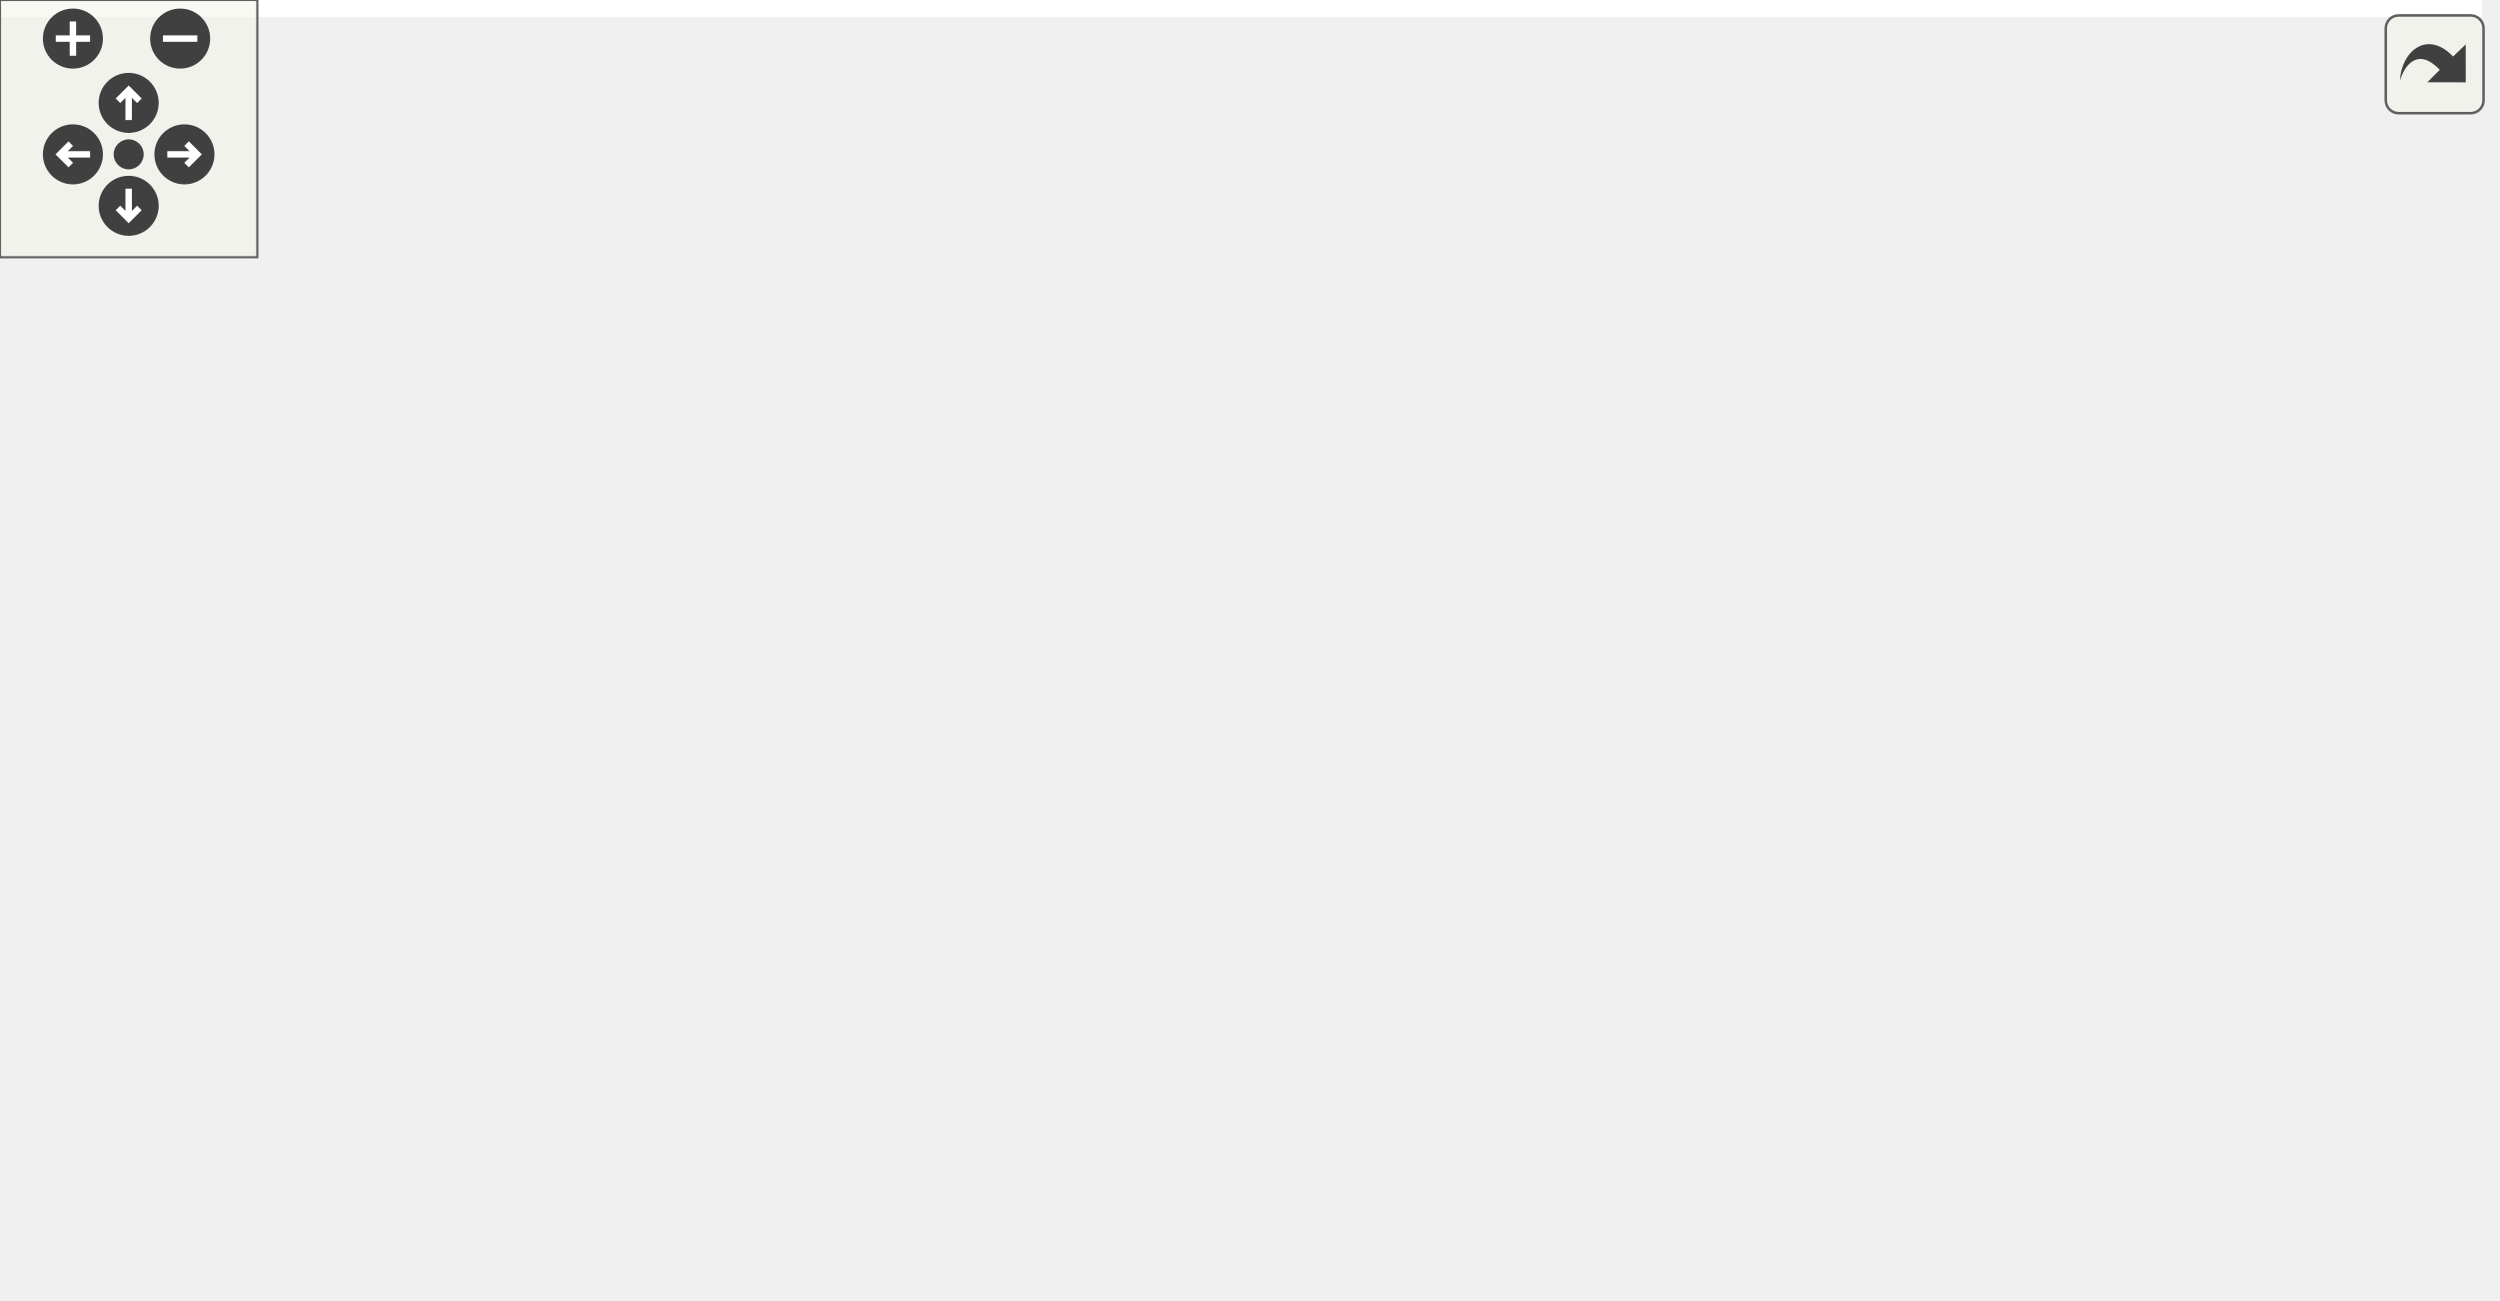
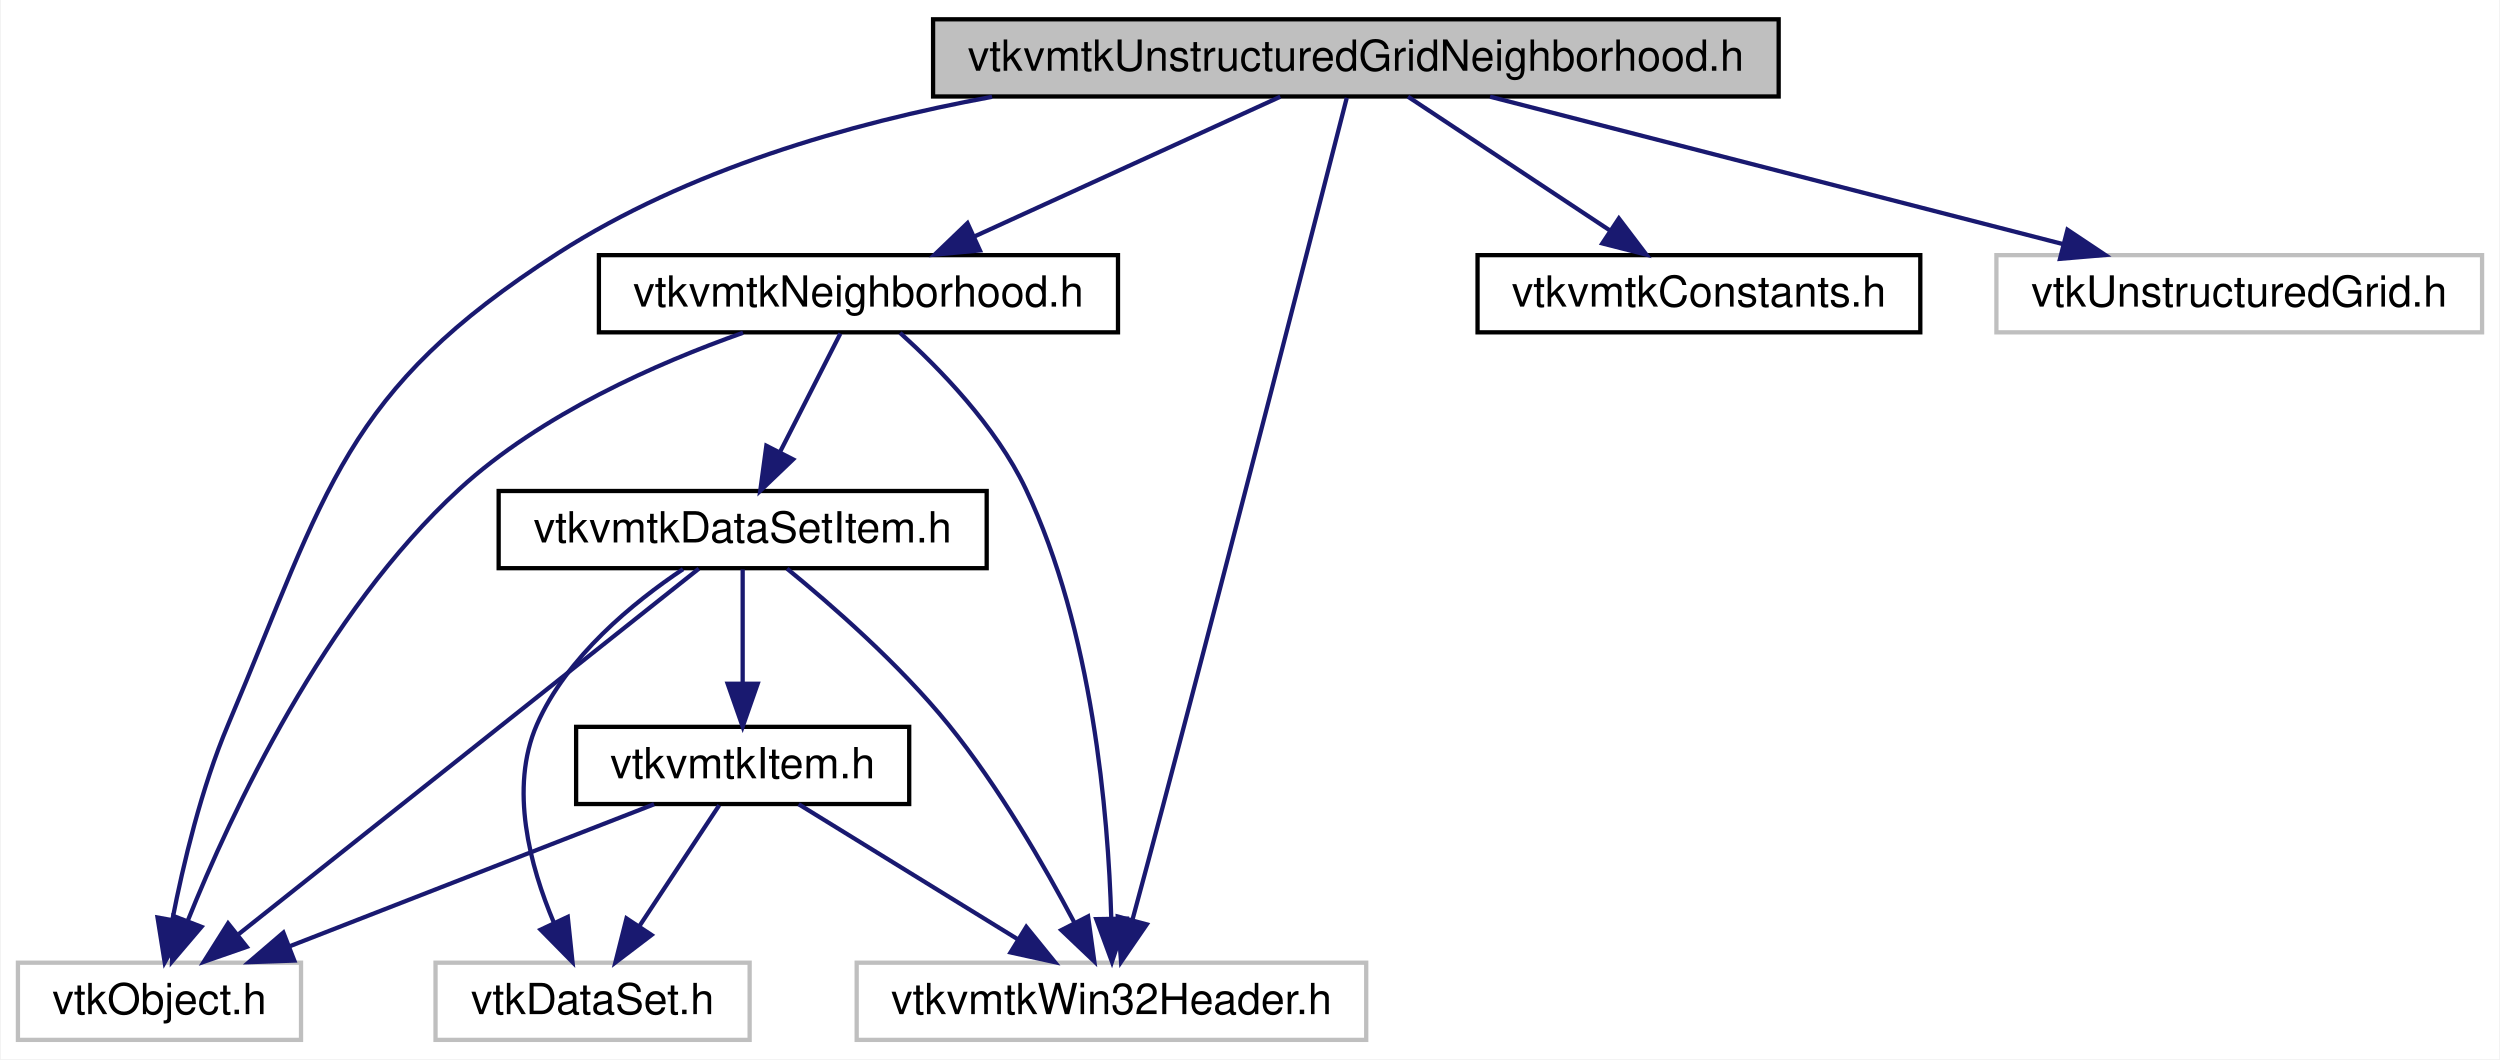
- <svg xmlns="http://www.w3.org/2000/svg" xmlns:xlink="http://www.w3.org/1999/xlink" id="main" version="1.1" xml:space="preserve">
-   <style type="text/css">
- .edge:hover path { stroke: red; }
- .edge:hover polygon { stroke: red; fill: red; }
- </style>
-   <defs>
-     <circle id="rim" cx="0" cy="0" r="7" />
-     <circle id="rim2" cx="0" cy="0" r="3.5" />
-     <g id="zoomPlus">
-       <use xlink:href="#rim" fill="#404040">
-         <set attributeName="fill" to="#808080" begin="zoomplus.mouseover" end="zoomplus.mouseout" />
-       </use>
-       <path d="M-4,0h8M0,-4v8" fill="none" stroke="white" stroke-width="1.5" pointer-events="none" />
+ <svg xmlns="http://www.w3.org/2000/svg" xmlns:xlink="http://www.w3.org/1999/xlink" width="583pt" height="247pt" viewBox="0.00 0.00 582.64 247.00">
+   <g id="graph0" class="graph" transform="scale(1 1) rotate(0) translate(4 243)">
+     <polygon fill="white" stroke="none" points="-4,4 -4,-243 578.638,-243 578.638,4 -4,4" />
+     <g id="node1" class="node">
+       <polygon fill="#bfbfbf" stroke="black" points="213.414,-220.5 213.414,-238.5 410.605,-238.5 410.605,-220.5 213.414,-220.5" />
+       <text text-anchor="middle" x="312.01" y="-226.5" font-family="Helvetica,sans-Serif" font-size="10.00">vtkvmtkUnstructuredGridNeighborhood.h</text>
    </g>
-     <g id="zoomMin">
-       <use xlink:href="#rim" fill="#404040">
-         <set attributeName="fill" to="#808080" begin="zoomminus.mouseover" end="zoomminus.mouseout" />
-       </use>
-       <path d="M-4,0h8" fill="none" stroke="white" stroke-width="1.5" pointer-events="none" />
+     <g id="node2" class="node">
+       <polygon fill="white" stroke="#bfbfbf" points="0,-0.5 0,-18.5 66.019,-18.5 66.019,-0.5 0,-0.5" />
+       <text text-anchor="middle" x="33.01" y="-6.5" font-family="Helvetica,sans-Serif" font-size="10.00">vtkObject.h</text>
    </g>
-     <g id="dirArrow">
-       <path fill="none" stroke="white" stroke-width="1.5" d="M0,-3.0v7 M-2.5,-0.5L0,-3.0L2.5,-0.5" />
+     <g id="edge1" class="edge">
+       <path fill="none" stroke="midnightblue" d="M227.174,-220.426C193.648,-214.229 156.04,-203.292 126.01,-184 75.802,-151.745 72.263,-128.96 49.01,-74 42.774,-59.261 38.558,-41.532 36.026,-28.557" />
+       <polygon fill="midnightblue" stroke="midnightblue" points="39.445,-27.794 34.227,-18.573 32.556,-29.036 39.445,-27.794" />
    </g>
-     <g id="resetDef">
-       <use xlink:href="#rim2" fill="#404040">
-         <set attributeName="fill" to="#808080" begin="reset.mouseover" end="reset.mouseout" />
-       </use>
-     </g>
-   </defs>
-   <svg id="graph" class="graph">
-     <g id="viewport">
-       <polygon fill="white" stroke="none" points="-4,4 -4,-243 578.638,-243 578.638,4 -4,4" />
-       <g id="node1" class="node">
-         <polygon fill="#bfbfbf" stroke="black" points="213.414,-220.5 213.414,-238.5 410.605,-238.5 410.605,-220.5 213.414,-220.5" />
-         <text text-anchor="middle" x="312.01" y="-226.5" font-family="Helvetica,sans-Serif" font-size="10.00">vtkvmtkUnstructuredGridNeighborhood.h</text>
-       </g>
-       <g id="node2" class="node">
-         <polygon fill="white" stroke="#bfbfbf" points="0,-0.5 0,-18.5 66.019,-18.5 66.019,-0.5 0,-0.5" />
-         <text text-anchor="middle" x="33.01" y="-6.5" font-family="Helvetica,sans-Serif" font-size="10.00">vtkObject.h</text>
-       </g>
-       <g id="edge1" class="edge">
-         <path fill="none" stroke="midnightblue" d="M227.174,-220.426C193.648,-214.229 156.04,-203.292 126.01,-184 75.802,-151.745 72.263,-128.96 49.01,-74 42.774,-59.261 38.558,-41.532 36.026,-28.557" />
-         <polygon fill="midnightblue" stroke="midnightblue" points="39.445,-27.794 34.227,-18.573 32.556,-29.036 39.445,-27.794" />
-       </g>
-       <g id="node3" class="node">
-         <g id="a_node3">
-           <a xlink:href="vtkvmtkConstants_8h.html" target="_top" xlink:title="vtkvmtkConstants.h">
-             <polygon fill="white" stroke="black" points="340.384,-165.5 340.384,-183.5 443.635,-183.5 443.635,-165.5 340.384,-165.5" />
-             <text text-anchor="middle" x="392.01" y="-171.5" font-family="Helvetica,sans-Serif" font-size="10.00">vtkvmtkConstants.h</text>
-           </a>
-         </g>
-       </g>
-       <g id="edge2" class="edge">
-         <path fill="none" stroke="midnightblue" d="M324.16,-220.45C336.612,-212.201 356.212,-199.216 371.151,-189.319" />
-         <polygon fill="midnightblue" stroke="midnightblue" points="373.342,-192.066 379.745,-183.625 369.476,-186.231 373.342,-192.066" />
-       </g>
-       <g id="node4" class="node">
-         <g id="a_node4">
-           <a xlink:href="vtkvmtkNeighborhood_8h.html" target="_top" xlink:title="vtkvmtkNeighborhood.h">
-             <polygon fill="white" stroke="black" points="135.483,-165.5 135.483,-183.5 256.537,-183.5 256.537,-165.5 135.483,-165.5" />
-             <text text-anchor="middle" x="196.01" y="-171.5" font-family="Helvetica,sans-Serif" font-size="10.00">vtkvmtkNeighborhood.h</text>
-           </a>
-         </g>
-       </g>
-       <g id="edge3" class="edge">
-         <path fill="none" stroke="midnightblue" d="M294.392,-220.45C275.4,-211.773 244.939,-197.856 222.94,-187.804" />
-         <polygon fill="midnightblue" stroke="midnightblue" points="224.344,-184.598 213.793,-183.625 221.435,-190.965 224.344,-184.598" />
-       </g>
-       <g id="node8" class="node">
-         <polygon fill="white" stroke="#bfbfbf" points="195.599,-0.5 195.599,-18.5 314.421,-18.5 314.421,-0.5 195.599,-0.5" />
-         <text text-anchor="middle" x="255.01" y="-6.5" font-family="Helvetica,sans-Serif" font-size="10.00">vtkvmtkWin32Header.h</text>
-       </g>
-       <g id="edge15" class="edge">
-         <path fill="none" stroke="midnightblue" d="M309.884,-220.186C303.483,-195.181 283.8,-118.476 267.01,-55 264.703,-46.278 262.1,-36.607 259.91,-28.515" />
-         <polygon fill="midnightblue" stroke="midnightblue" points="263.242,-27.43 257.245,-18.695 256.486,-29.263 263.242,-27.43" />
-       </g>
-       <g id="node9" class="node">
-         <polygon fill="white" stroke="#bfbfbf" points="461.382,-165.5 461.382,-183.5 574.638,-183.5 574.638,-165.5 461.382,-165.5" />
-         <text text-anchor="middle" x="518.01" y="-171.5" font-family="Helvetica,sans-Serif" font-size="10.00">vtkUnstructuredGrid.h</text>
-       </g>
-       <g id="edge14" class="edge">
-         <path fill="none" stroke="midnightblue" d="M343.297,-220.45C379.018,-211.26 437.586,-196.192 476.951,-186.064" />
-         <polygon fill="midnightblue" stroke="midnightblue" points="477.954,-189.42 486.767,-183.538 476.21,-182.64 477.954,-189.42" />
-       </g>
-       <g id="edge4" class="edge">
-         <path fill="none" stroke="midnightblue" d="M169.095,-165.399C149.063,-158.316 122.013,-146.413 103.01,-129 71.41,-100.044 49.726,-53.488 39.576,-28.212" />
-         <polygon fill="midnightblue" stroke="midnightblue" points="42.807,-26.861 35.937,-18.795 36.278,-29.384 42.807,-26.861" />
-       </g>
-       <g id="node5" class="node">
-         <g id="a_node5">
-           <a xlink:href="vtkvmtkDataSetItem_8h.html" target="_top" xlink:title="vtkvmtkDataSetItem.h">
-             <polygon fill="white" stroke="black" points="112.106,-110.5 112.106,-128.5 225.914,-128.5 225.914,-110.5 112.106,-110.5" />
-             <text text-anchor="middle" x="169.01" y="-116.5" font-family="Helvetica,sans-Serif" font-size="10.00">vtkvmtkDataSetItem.h</text>
-           </a>
-         </g>
-       </g>
-       <g id="edge5" class="edge">
-         <path fill="none" stroke="midnightblue" d="M191.791,-165.219C188.044,-157.864 182.449,-146.88 177.741,-137.639" />
-         <polygon fill="midnightblue" stroke="midnightblue" points="180.768,-135.871 173.11,-128.55 174.531,-139.049 180.768,-135.871" />
-       </g>
-       <g id="edge13" class="edge">
-         <path fill="none" stroke="midnightblue" d="M205.718,-165.375C214.822,-157.176 228.046,-143.661 235.01,-129 250.625,-96.122 254.246,-53.025 254.968,-28.904" />
-         <polygon fill="midnightblue" stroke="midnightblue" points="258.47,-28.769 255.13,-18.715 251.471,-28.658 258.47,-28.769" />
-       </g>
-       <g id="edge6" class="edge">
-         <path fill="none" stroke="midnightblue" d="M158.788,-110.382C135.947,-92.244 80.499,-48.212 51.452,-25.145" />
-         <polygon fill="midnightblue" stroke="midnightblue" points="53.358,-22.19 43.35,-18.712 49.005,-27.672 53.358,-22.19" />
-       </g>
-       <g id="node6" class="node">
-         <g id="a_node6">
-           <a xlink:href="vtkvmtkItem_8h.html" target="_top" xlink:title="vtkvmtkItem.h">
-             <polygon fill="white" stroke="black" points="130.172,-55.5 130.172,-73.5 207.847,-73.5 207.847,-55.5 130.172,-55.5" />
-             <text text-anchor="middle" x="169.01" y="-61.5" font-family="Helvetica,sans-Serif" font-size="10.00">vtkvmtkItem.h</text>
-           </a>
-         </g>
-       </g>
-       <g id="edge7" class="edge">
-         <path fill="none" stroke="midnightblue" d="M169.01,-110.219C169.01,-103.177 169.01,-92.808 169.01,-83.828" />
-         <polygon fill="midnightblue" stroke="midnightblue" points="172.51,-83.549 169.01,-73.55 165.51,-83.55 172.51,-83.549" />
-       </g>
-       <g id="node7" class="node">
-         <polygon fill="white" stroke="#bfbfbf" points="97.384,-0.5 97.384,-18.5 170.635,-18.5 170.635,-0.5 97.384,-0.5" />
-         <text text-anchor="middle" x="134.01" y="-6.5" font-family="Helvetica,sans-Serif" font-size="10.00">vtkDataSet.h</text>
-       </g>
-       <g id="edge11" class="edge">
-         <path fill="none" stroke="midnightblue" d="M155.102,-110.272C143.546,-102.55 127.92,-89.83 121.01,-74 114.544,-59.189 119.424,-41.013 124.954,-27.907" />
-         <polygon fill="midnightblue" stroke="midnightblue" points="128.223,-29.182 129.325,-18.645 121.892,-26.195 128.223,-29.182" />
-       </g>
-       <g id="edge12" class="edge">
-         <path fill="none" stroke="midnightblue" d="M179.367,-110.378C189.672,-101.975 205.56,-88.123 217.01,-74 228.744,-59.526 239.379,-41.071 246.394,-27.792" />
-         <polygon fill="midnightblue" stroke="midnightblue" points="249.558,-29.292 251.011,-18.797 243.331,-26.095 249.558,-29.292" />
-       </g>
-       <g id="edge8" class="edge">
-         <path fill="none" stroke="midnightblue" d="M148.354,-55.45C125.688,-46.617 89.09,-32.355 63.204,-22.267" />
-         <polygon fill="midnightblue" stroke="midnightblue" points="64.448,-18.995 53.86,-18.625 61.906,-25.518 64.448,-18.995" />
-       </g>
-       <g id="edge9" class="edge">
-         <path fill="none" stroke="midnightblue" d="M163.541,-55.219C158.581,-47.707 151.121,-36.411 144.94,-27.052" />
-         <polygon fill="midnightblue" stroke="midnightblue" points="147.757,-24.965 139.326,-18.55 141.916,-28.823 147.757,-24.965" />
-       </g>
-       <g id="edge10" class="edge">
-         <path fill="none" stroke="midnightblue" d="M182.071,-55.45C195.584,-47.123 216.926,-33.97 233.04,-24.039" />
-         <polygon fill="midnightblue" stroke="midnightblue" points="235.148,-26.852 241.825,-18.625 231.476,-20.892 235.148,-26.852" />
+     <g id="node3" class="node">
+       <g id="a_node3">
+         <a xlink:href="vtkvmtkConstants_8h.html" target="_top" xlink:title="vtkvmtkConstants.h">
+           <polygon fill="white" stroke="black" points="340.384,-165.5 340.384,-183.5 443.635,-183.5 443.635,-165.5 340.384,-165.5" />
+           <text text-anchor="middle" x="392.01" y="-171.5" font-family="Helvetica,sans-Serif" font-size="10.00">vtkvmtkConstants.h</text>
+         </a>
      </g>
    </g>
-   </svg>
-   <g id="navigator" transform="translate(0 0)" fill="#404254">
-     <rect fill="#f2f5e9" fill-opacity="0.5" stroke="#606060" stroke-width=".5" x="0" y="0" width="60" height="60" />
-     <use id="zoomplus" xlink:href="#zoomPlus" x="17" y="9" />
-     <use id="zoomminus" xlink:href="#zoomMin" x="42" y="9" />
-     <use id="reset" xlink:href="#resetDef" x="30" y="36" />
-     <g id="arrowUp" xlink:href="#dirArrow" transform="translate(30 24)">
-       <use xlink:href="#rim" fill="#404040">
-         <set attributeName="fill" to="#808080" begin="arrowUp.mouseover" end="arrowUp.mouseout" />
-       </use>
-       <path fill="none" stroke="white" stroke-width="1.5" d="M0,-3.0v7 M-2.5,-0.5L0,-3.0L2.5,-0.5" />
+     <g id="edge2" class="edge">
+       <path fill="none" stroke="midnightblue" d="M324.16,-220.45C336.612,-212.201 356.212,-199.216 371.151,-189.319" />
+       <polygon fill="midnightblue" stroke="midnightblue" points="373.342,-192.066 379.745,-183.625 369.476,-186.231 373.342,-192.066" />
    </g>
-     <g id="arrowRight" xlink:href="#dirArrow" transform="rotate(90) translate(36 -43)">
-       <use xlink:href="#rim" fill="#404040">
-         <set attributeName="fill" to="#808080" begin="arrowRight.mouseover" end="arrowRight.mouseout" />
-       </use>
-       <path fill="none" stroke="white" stroke-width="1.5" d="M0,-3.0v7 M-2.5,-0.5L0,-3.0L2.5,-0.5" />
+     <g id="node4" class="node">
+       <g id="a_node4">
+         <a xlink:href="vtkvmtkNeighborhood_8h.html" target="_top" xlink:title="vtkvmtkNeighborhood.h">
+           <polygon fill="white" stroke="black" points="135.483,-165.5 135.483,-183.5 256.537,-183.5 256.537,-165.5 135.483,-165.5" />
+           <text text-anchor="middle" x="196.01" y="-171.5" font-family="Helvetica,sans-Serif" font-size="10.00">vtkvmtkNeighborhood.h</text>
+         </a>
+       </g>
    </g>
-     <g id="arrowDown" xlink:href="#dirArrow" transform="rotate(180) translate(-30 -48)">
-       <use xlink:href="#rim" fill="#404040">
-         <set attributeName="fill" to="#808080" begin="arrowDown.mouseover" end="arrowDown.mouseout" />
-       </use>
-       <path fill="none" stroke="white" stroke-width="1.5" d="M0,-3.0v7 M-2.5,-0.5L0,-3.0L2.5,-0.5" />
+     <g id="edge3" class="edge">
+       <path fill="none" stroke="midnightblue" d="M294.392,-220.45C275.4,-211.773 244.939,-197.856 222.94,-187.804" />
+       <polygon fill="midnightblue" stroke="midnightblue" points="224.344,-184.598 213.793,-183.625 221.435,-190.965 224.344,-184.598" />
    </g>
-     <g id="arrowLeft" xlink:href="#dirArrow" transform="rotate(270) translate(-36 17)">
-       <use xlink:href="#rim" fill="#404040">
-         <set attributeName="fill" to="#808080" begin="arrowLeft.mouseover" end="arrowLeft.mouseout" />
-       </use>
-       <path fill="none" stroke="white" stroke-width="1.5" d="M0,-3.0v7 M-2.5,-0.5L0,-3.0L2.5,-0.5" />
+     <g id="node8" class="node">
+       <polygon fill="white" stroke="#bfbfbf" points="195.599,-0.5 195.599,-18.5 314.421,-18.5 314.421,-0.5 195.599,-0.5" />
+       <text text-anchor="middle" x="255.01" y="-6.5" font-family="Helvetica,sans-Serif" font-size="10.00">vtkvmtkWin32Header.h</text>
+     </g>
+     <g id="edge15" class="edge">
+       <path fill="none" stroke="midnightblue" d="M309.884,-220.186C303.483,-195.181 283.8,-118.476 267.01,-55 264.703,-46.278 262.1,-36.607 259.91,-28.515" />
+       <polygon fill="midnightblue" stroke="midnightblue" points="263.242,-27.43 257.245,-18.695 256.486,-29.263 263.242,-27.43" />
+     </g>
+     <g id="node9" class="node">
+       <polygon fill="white" stroke="#bfbfbf" points="461.382,-165.5 461.382,-183.5 574.638,-183.5 574.638,-165.5 461.382,-165.5" />
+       <text text-anchor="middle" x="518.01" y="-171.5" font-family="Helvetica,sans-Serif" font-size="10.00">vtkUnstructuredGrid.h</text>
+     </g>
+     <g id="edge14" class="edge">
+       <path fill="none" stroke="midnightblue" d="M343.297,-220.45C379.018,-211.26 437.586,-196.192 476.951,-186.064" />
+       <polygon fill="midnightblue" stroke="midnightblue" points="477.954,-189.42 486.767,-183.538 476.21,-182.64 477.954,-189.42" />
+     </g>
+     <g id="edge4" class="edge">
+       <path fill="none" stroke="midnightblue" d="M169.095,-165.399C149.063,-158.316 122.013,-146.413 103.01,-129 71.41,-100.044 49.726,-53.488 39.576,-28.212" />
+       <polygon fill="midnightblue" stroke="midnightblue" points="42.807,-26.861 35.937,-18.795 36.278,-29.384 42.807,-26.861" />
+     </g>
+     <g id="node5" class="node">
+       <g id="a_node5">
+         <a xlink:href="vtkvmtkDataSetItem_8h.html" target="_top" xlink:title="vtkvmtkDataSetItem.h">
+           <polygon fill="white" stroke="black" points="112.106,-110.5 112.106,-128.5 225.914,-128.5 225.914,-110.5 112.106,-110.5" />
+           <text text-anchor="middle" x="169.01" y="-116.5" font-family="Helvetica,sans-Serif" font-size="10.00">vtkvmtkDataSetItem.h</text>
+         </a>
+       </g>
+     </g>
+     <g id="edge5" class="edge">
+       <path fill="none" stroke="midnightblue" d="M191.791,-165.219C188.044,-157.864 182.449,-146.88 177.741,-137.639" />
+       <polygon fill="midnightblue" stroke="midnightblue" points="180.768,-135.871 173.11,-128.55 174.531,-139.049 180.768,-135.871" />
+     </g>
+     <g id="edge13" class="edge">
+       <path fill="none" stroke="midnightblue" d="M205.718,-165.375C214.822,-157.176 228.046,-143.661 235.01,-129 250.625,-96.122 254.246,-53.025 254.968,-28.904" />
+       <polygon fill="midnightblue" stroke="midnightblue" points="258.47,-28.769 255.13,-18.715 251.471,-28.658 258.47,-28.769" />
+     </g>
+     <g id="edge6" class="edge">
+       <path fill="none" stroke="midnightblue" d="M158.788,-110.382C135.947,-92.244 80.499,-48.212 51.452,-25.145" />
+       <polygon fill="midnightblue" stroke="midnightblue" points="53.358,-22.19 43.35,-18.712 49.005,-27.672 53.358,-22.19" />
+     </g>
+     <g id="node6" class="node">
+       <g id="a_node6">
+         <a xlink:href="vtkvmtkItem_8h.html" target="_top" xlink:title="vtkvmtkItem.h">
+           <polygon fill="white" stroke="black" points="130.172,-55.5 130.172,-73.5 207.847,-73.5 207.847,-55.5 130.172,-55.5" />
+           <text text-anchor="middle" x="169.01" y="-61.5" font-family="Helvetica,sans-Serif" font-size="10.00">vtkvmtkItem.h</text>
+         </a>
+       </g>
+     </g>
+     <g id="edge7" class="edge">
+       <path fill="none" stroke="midnightblue" d="M169.01,-110.219C169.01,-103.177 169.01,-92.808 169.01,-83.828" />
+       <polygon fill="midnightblue" stroke="midnightblue" points="172.51,-83.549 169.01,-73.55 165.51,-83.55 172.51,-83.549" />
+     </g>
+     <g id="node7" class="node">
+       <polygon fill="white" stroke="#bfbfbf" points="97.384,-0.5 97.384,-18.5 170.635,-18.5 170.635,-0.5 97.384,-0.5" />
+       <text text-anchor="middle" x="134.01" y="-6.5" font-family="Helvetica,sans-Serif" font-size="10.00">vtkDataSet.h</text>
+     </g>
+     <g id="edge11" class="edge">
+       <path fill="none" stroke="midnightblue" d="M155.102,-110.272C143.546,-102.55 127.92,-89.83 121.01,-74 114.544,-59.189 119.424,-41.013 124.954,-27.907" />
+       <polygon fill="midnightblue" stroke="midnightblue" points="128.223,-29.182 129.325,-18.645 121.892,-26.195 128.223,-29.182" />
+     </g>
+     <g id="edge12" class="edge">
+       <path fill="none" stroke="midnightblue" d="M179.367,-110.378C189.672,-101.975 205.56,-88.123 217.01,-74 228.744,-59.526 239.379,-41.071 246.394,-27.792" />
+       <polygon fill="midnightblue" stroke="midnightblue" points="249.558,-29.292 251.011,-18.797 243.331,-26.095 249.558,-29.292" />
+     </g>
+     <g id="edge8" class="edge">
+       <path fill="none" stroke="midnightblue" d="M148.354,-55.45C125.688,-46.617 89.09,-32.355 63.204,-22.267" />
+       <polygon fill="midnightblue" stroke="midnightblue" points="64.448,-18.995 53.86,-18.625 61.906,-25.518 64.448,-18.995" />
+     </g>
+     <g id="edge9" class="edge">
+       <path fill="none" stroke="midnightblue" d="M163.541,-55.219C158.581,-47.707 151.121,-36.411 144.94,-27.052" />
+       <polygon fill="midnightblue" stroke="midnightblue" points="147.757,-24.965 139.326,-18.55 141.916,-28.823 147.757,-24.965" />
+     </g>
+     <g id="edge10" class="edge">
+       <path fill="none" stroke="midnightblue" d="M182.071,-55.45C195.584,-47.123 216.926,-33.97 233.04,-24.039" />
+       <polygon fill="midnightblue" stroke="midnightblue" points="235.148,-26.852 241.825,-18.625 231.476,-20.892 235.148,-26.852" />
    </g>
  </g>
-   <svg viewBox="0 0 15 15" width="100%" height="30px" preserveAspectRatio="xMaxYMin meet">
-     <g id="arrow_out" transform="scale(0.3 0.3)">
-       <a xlink:href="vtkvmtkUnstructuredGridNeighborhood_8h__incl_org.svg" target="_base">
-         <rect id="button" ry="5" rx="5" y="6" x="6" height="38" width="38" fill="#f2f5e9" fill-opacity="0.5" stroke="#606060" stroke-width="1.0" />
-         <path id="arrow" d="M 11.5,31.437 C 11.94,20.098 22.043,11.323 32.159,21.979 L 37.069,17.246 C 37.069,17.246 37.088,32 37.088,32 L 22.16,31.978 C 22.16,31.978 26.998,27.14 26.998,27.14 C 18.529,18.264 13.292,25.23 11.5,31.437 z" style="fill:#404040;" />
-       </a>
-     </g>
-   </svg>
</svg>
